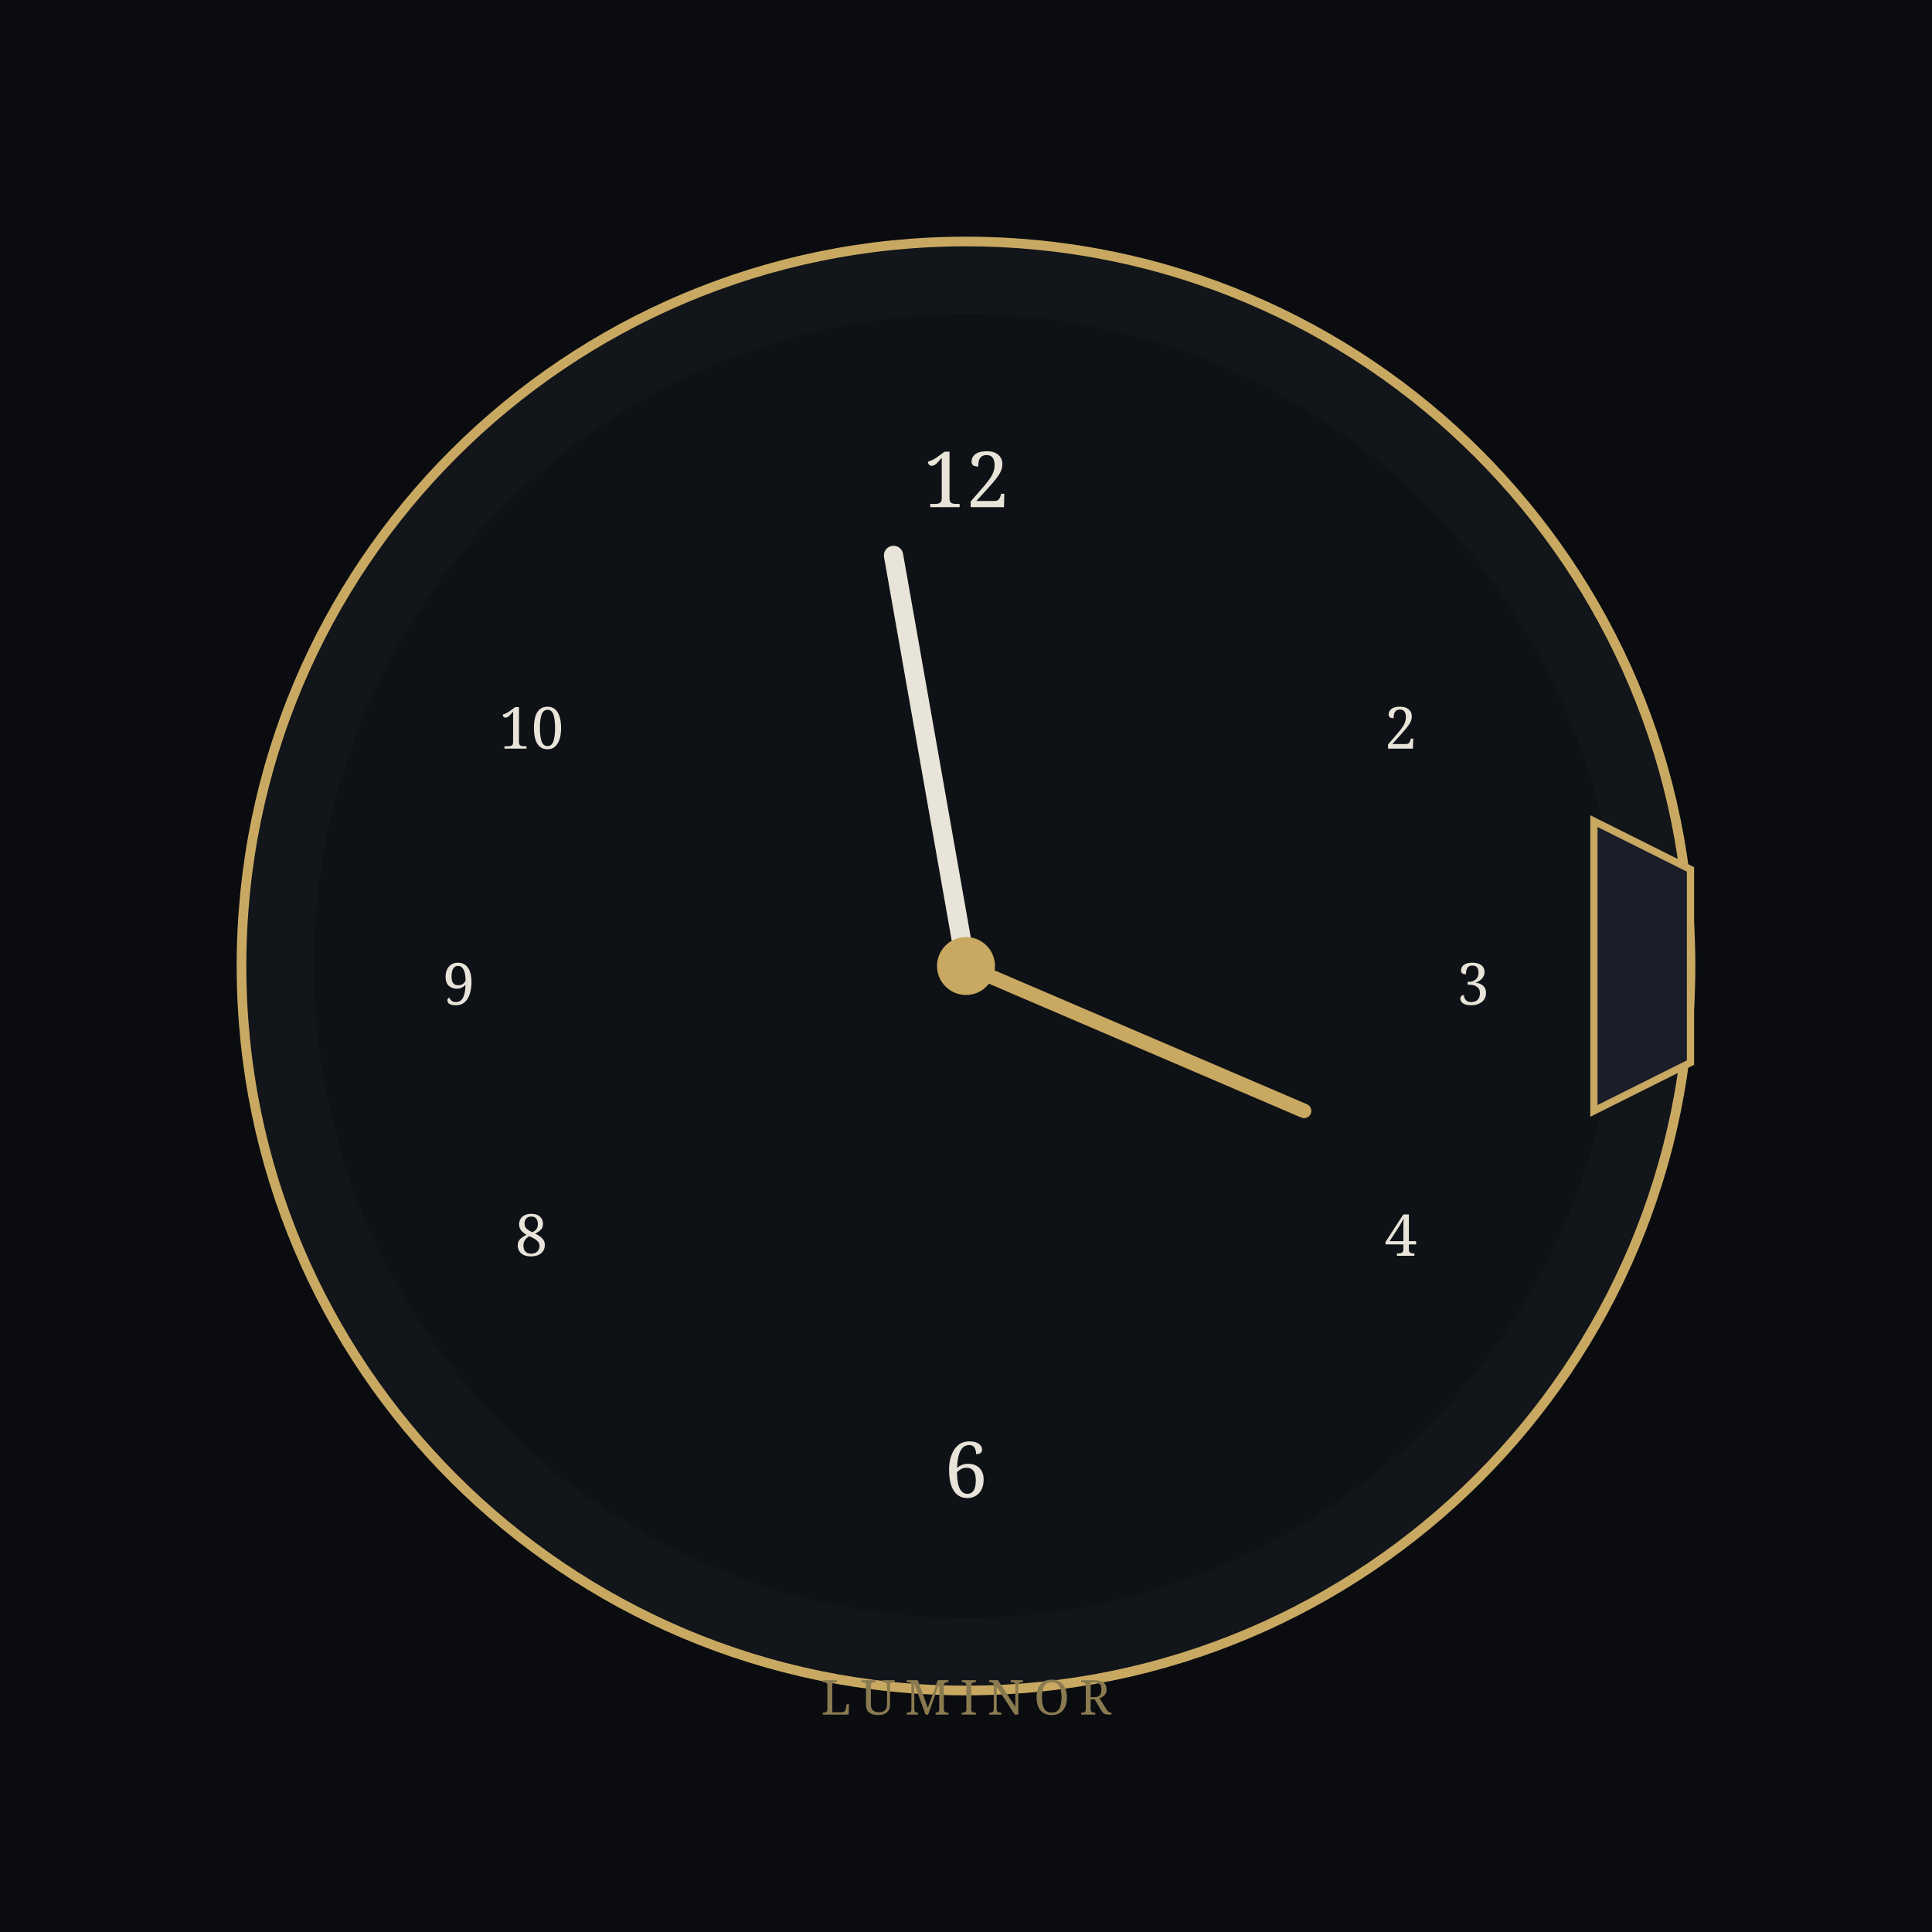
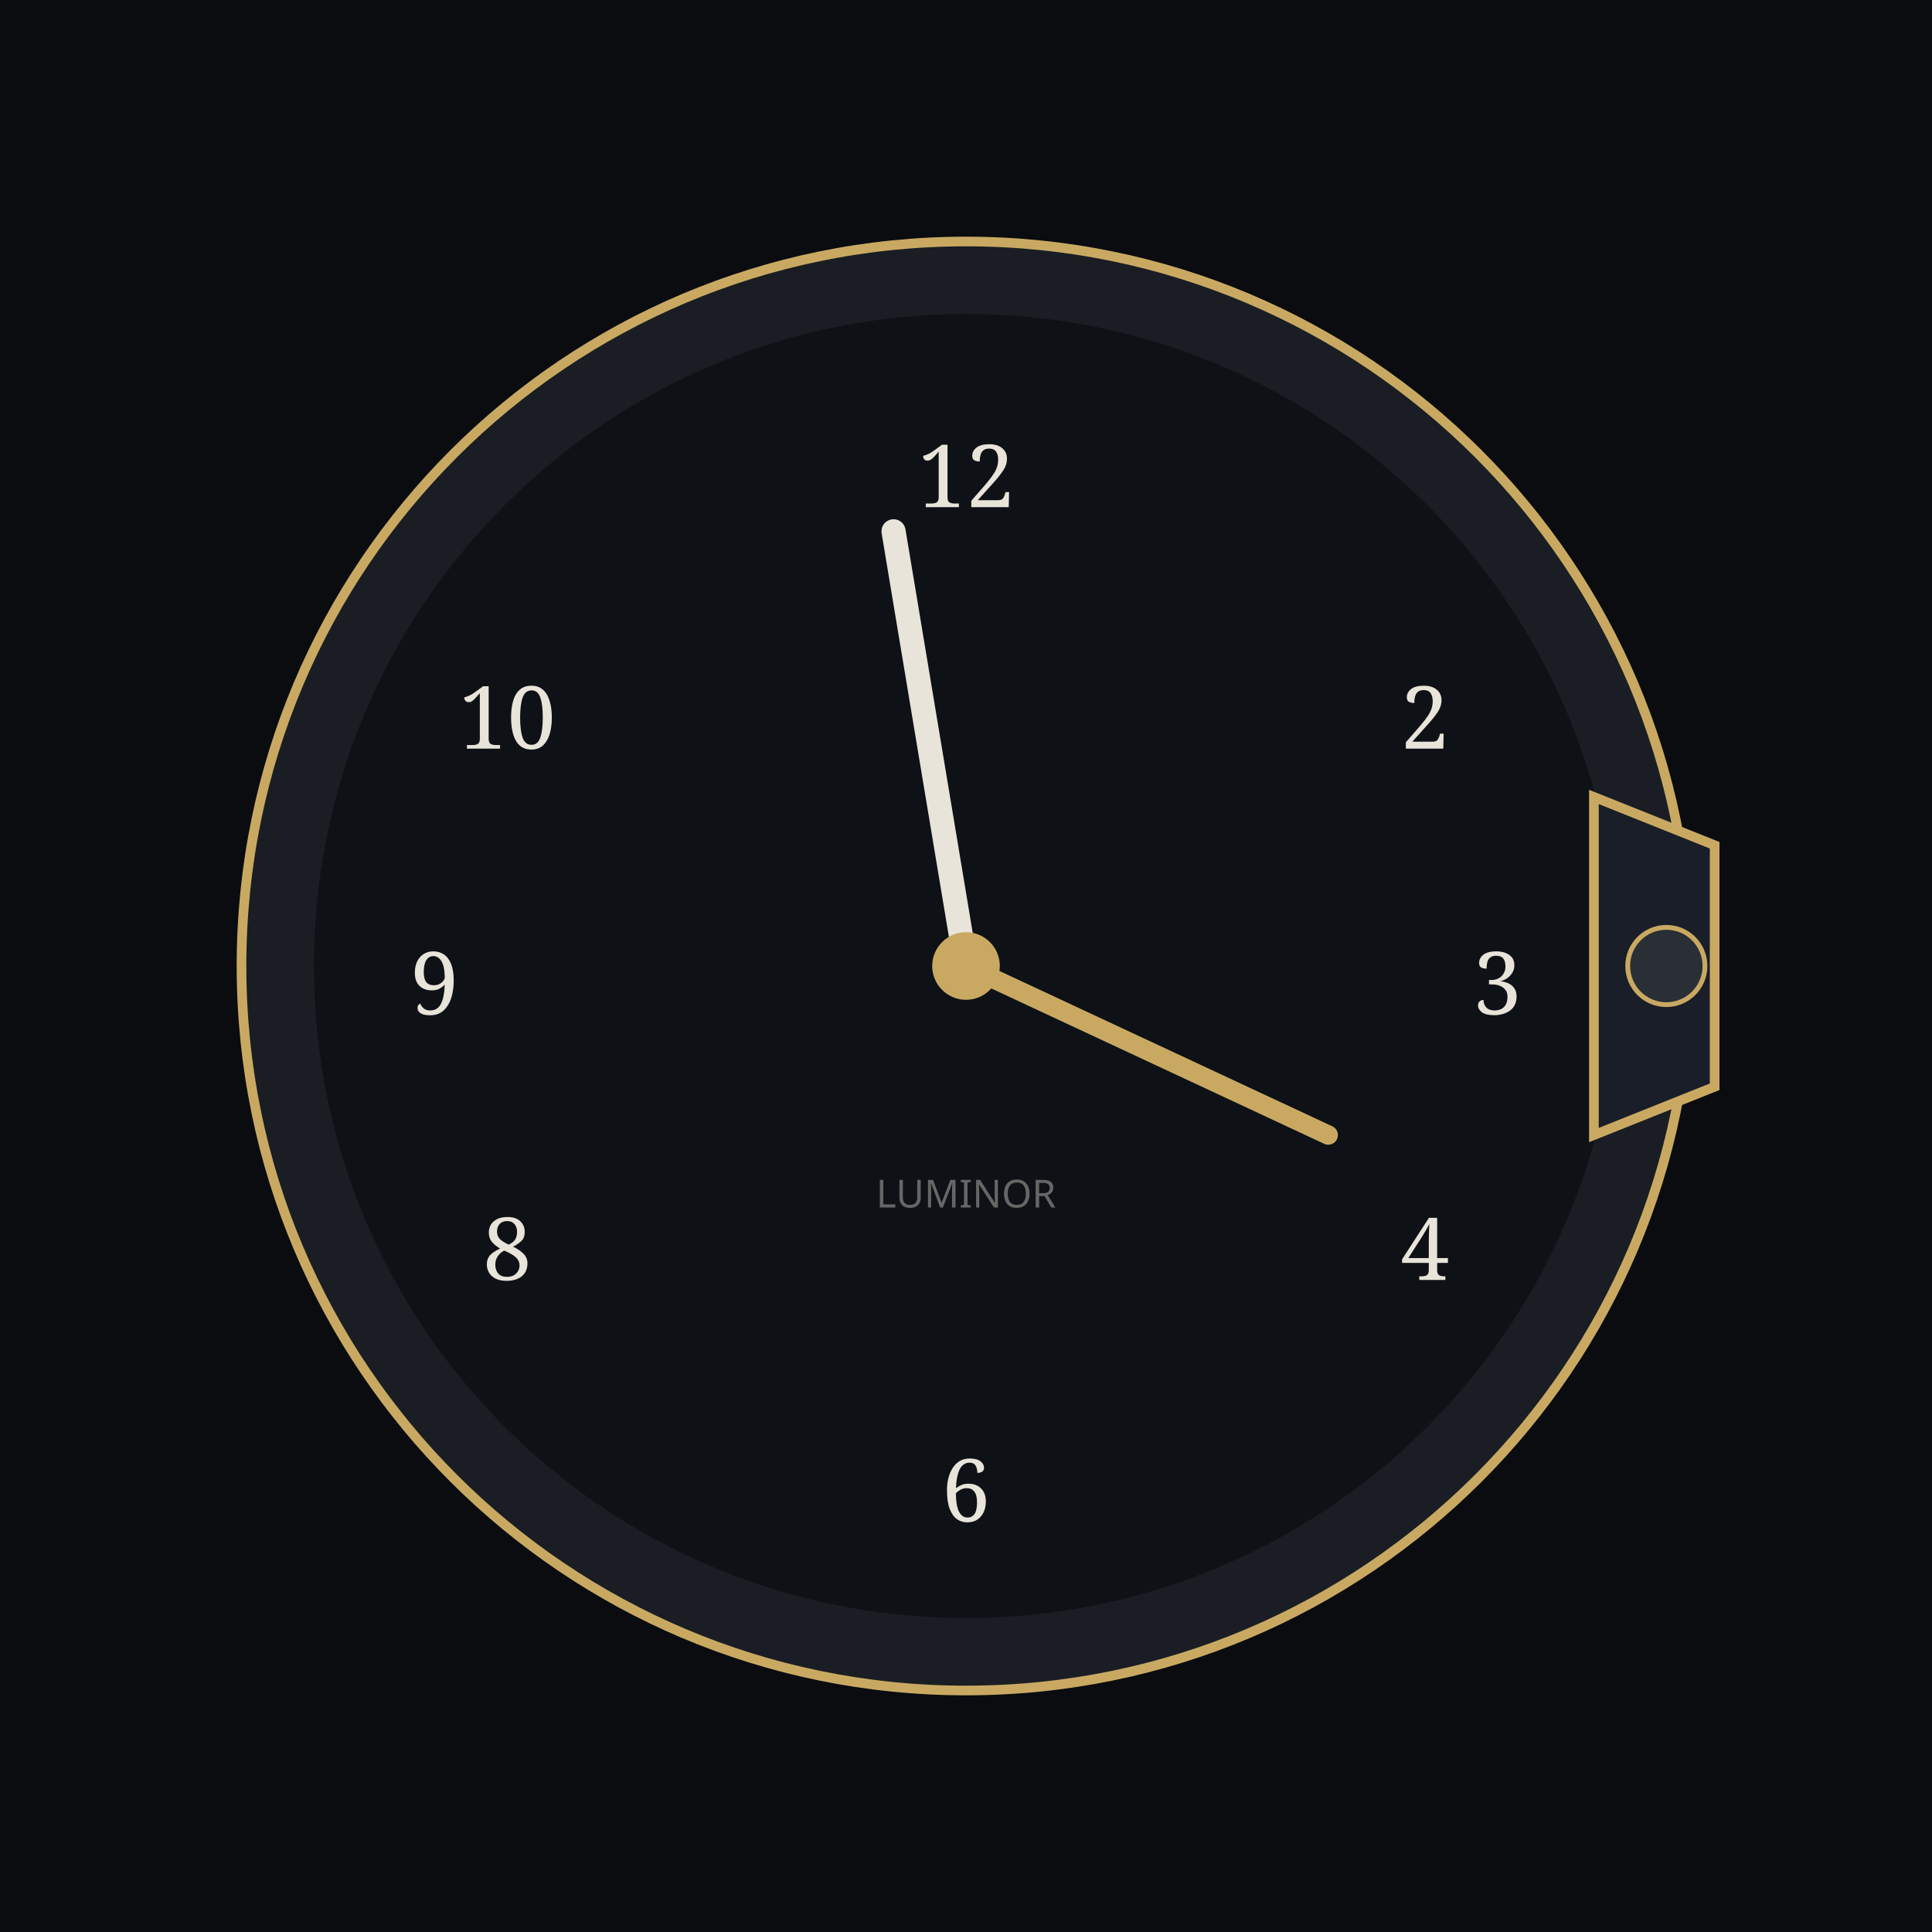
- <svg xmlns="http://www.w3.org/2000/svg" viewBox="0 0 400 400" fill="none">
+ <svg xmlns="http://www.w3.org/2000/svg" viewBox="0 0 400 400">
  <rect width="400" height="400" fill="#0a0c10" />
-   <circle cx="200" cy="200" r="150" fill="#12151a" stroke="#c9a962" stroke-width="2" />
+   <circle cx="200" cy="200" r="150" fill="#1a1e24" stroke="#c9a962" stroke-width="2" />
  <circle cx="200" cy="200" r="135" fill="#0e1116" />
-   <path d="M330 170 L350 180 L350 220 L330 230 Z" fill="#1a1e28" stroke="#c9a962" stroke-width="1.5" />
-   <g fill="#e8e4d9">
-     <text x="200" y="105" text-anchor="middle" font-size="16" font-family="serif">12</text>
-     <text x="290" y="155" text-anchor="middle" font-size="12" font-family="serif">2</text>
-     <text x="305" y="208" text-anchor="middle" font-size="12" font-family="serif">3</text>
-     <text x="290" y="260" text-anchor="middle" font-size="12" font-family="serif">4</text>
-     <text x="200" y="310" text-anchor="middle" font-size="16" font-family="serif">6</text>
-     <text x="110" y="260" text-anchor="middle" font-size="12" font-family="serif">8</text>
-     <text x="95" y="208" text-anchor="middle" font-size="12" font-family="serif">9</text>
-     <text x="110" y="155" text-anchor="middle" font-size="12" font-family="serif">10</text>
+   <path d="M330 165 L355 175 L355 225 L330 235 Z" fill="#1a1e28" stroke="#c9a962" stroke-width="2" />
+   <circle cx="345" cy="200" r="8" fill="#2a2e35" stroke="#c9a962" stroke-width="1" />
+   <g fill="#e8e4d9" font-size="18" font-family="serif" text-anchor="middle">
+     <text x="200" y="105">12</text>
+     <text x="295" y="155">2</text>
+     <text x="310" y="210">3</text>
+     <text x="295" y="265">4</text>
+     <text x="200" y="315">6</text>
+     <text x="105" y="265">8</text>
+     <text x="90" y="210">9</text>
+     <text x="105" y="155">10</text>
  </g>
-   <line x1="200" y1="200" x2="185" y2="115" stroke="#e8e4d9" stroke-width="4" stroke-linecap="round" />
-   <line x1="200" y1="200" x2="270" y2="230" stroke="#c9a962" stroke-width="3" stroke-linecap="round" />
-   <circle cx="200" cy="200" r="6" fill="#c9a962" />
-   <text x="200" y="355" text-anchor="middle" fill="#8a7a50" font-size="10" font-family="serif" letter-spacing="2">LUMINOR</text>
+   <line x1="200" y1="200" x2="185" y2="110" stroke="#e8e4d9" stroke-width="5" stroke-linecap="round" />
+   <line x1="200" y1="200" x2="275" y2="235" stroke="#c9a962" stroke-width="4" stroke-linecap="round" />
+   <circle cx="200" cy="200" r="7" fill="#c9a962" />
+   <text x="200" y="250" text-anchor="middle" fill="#666" font-size="8" font-family="sans-serif">LUMINOR</text>
</svg>
